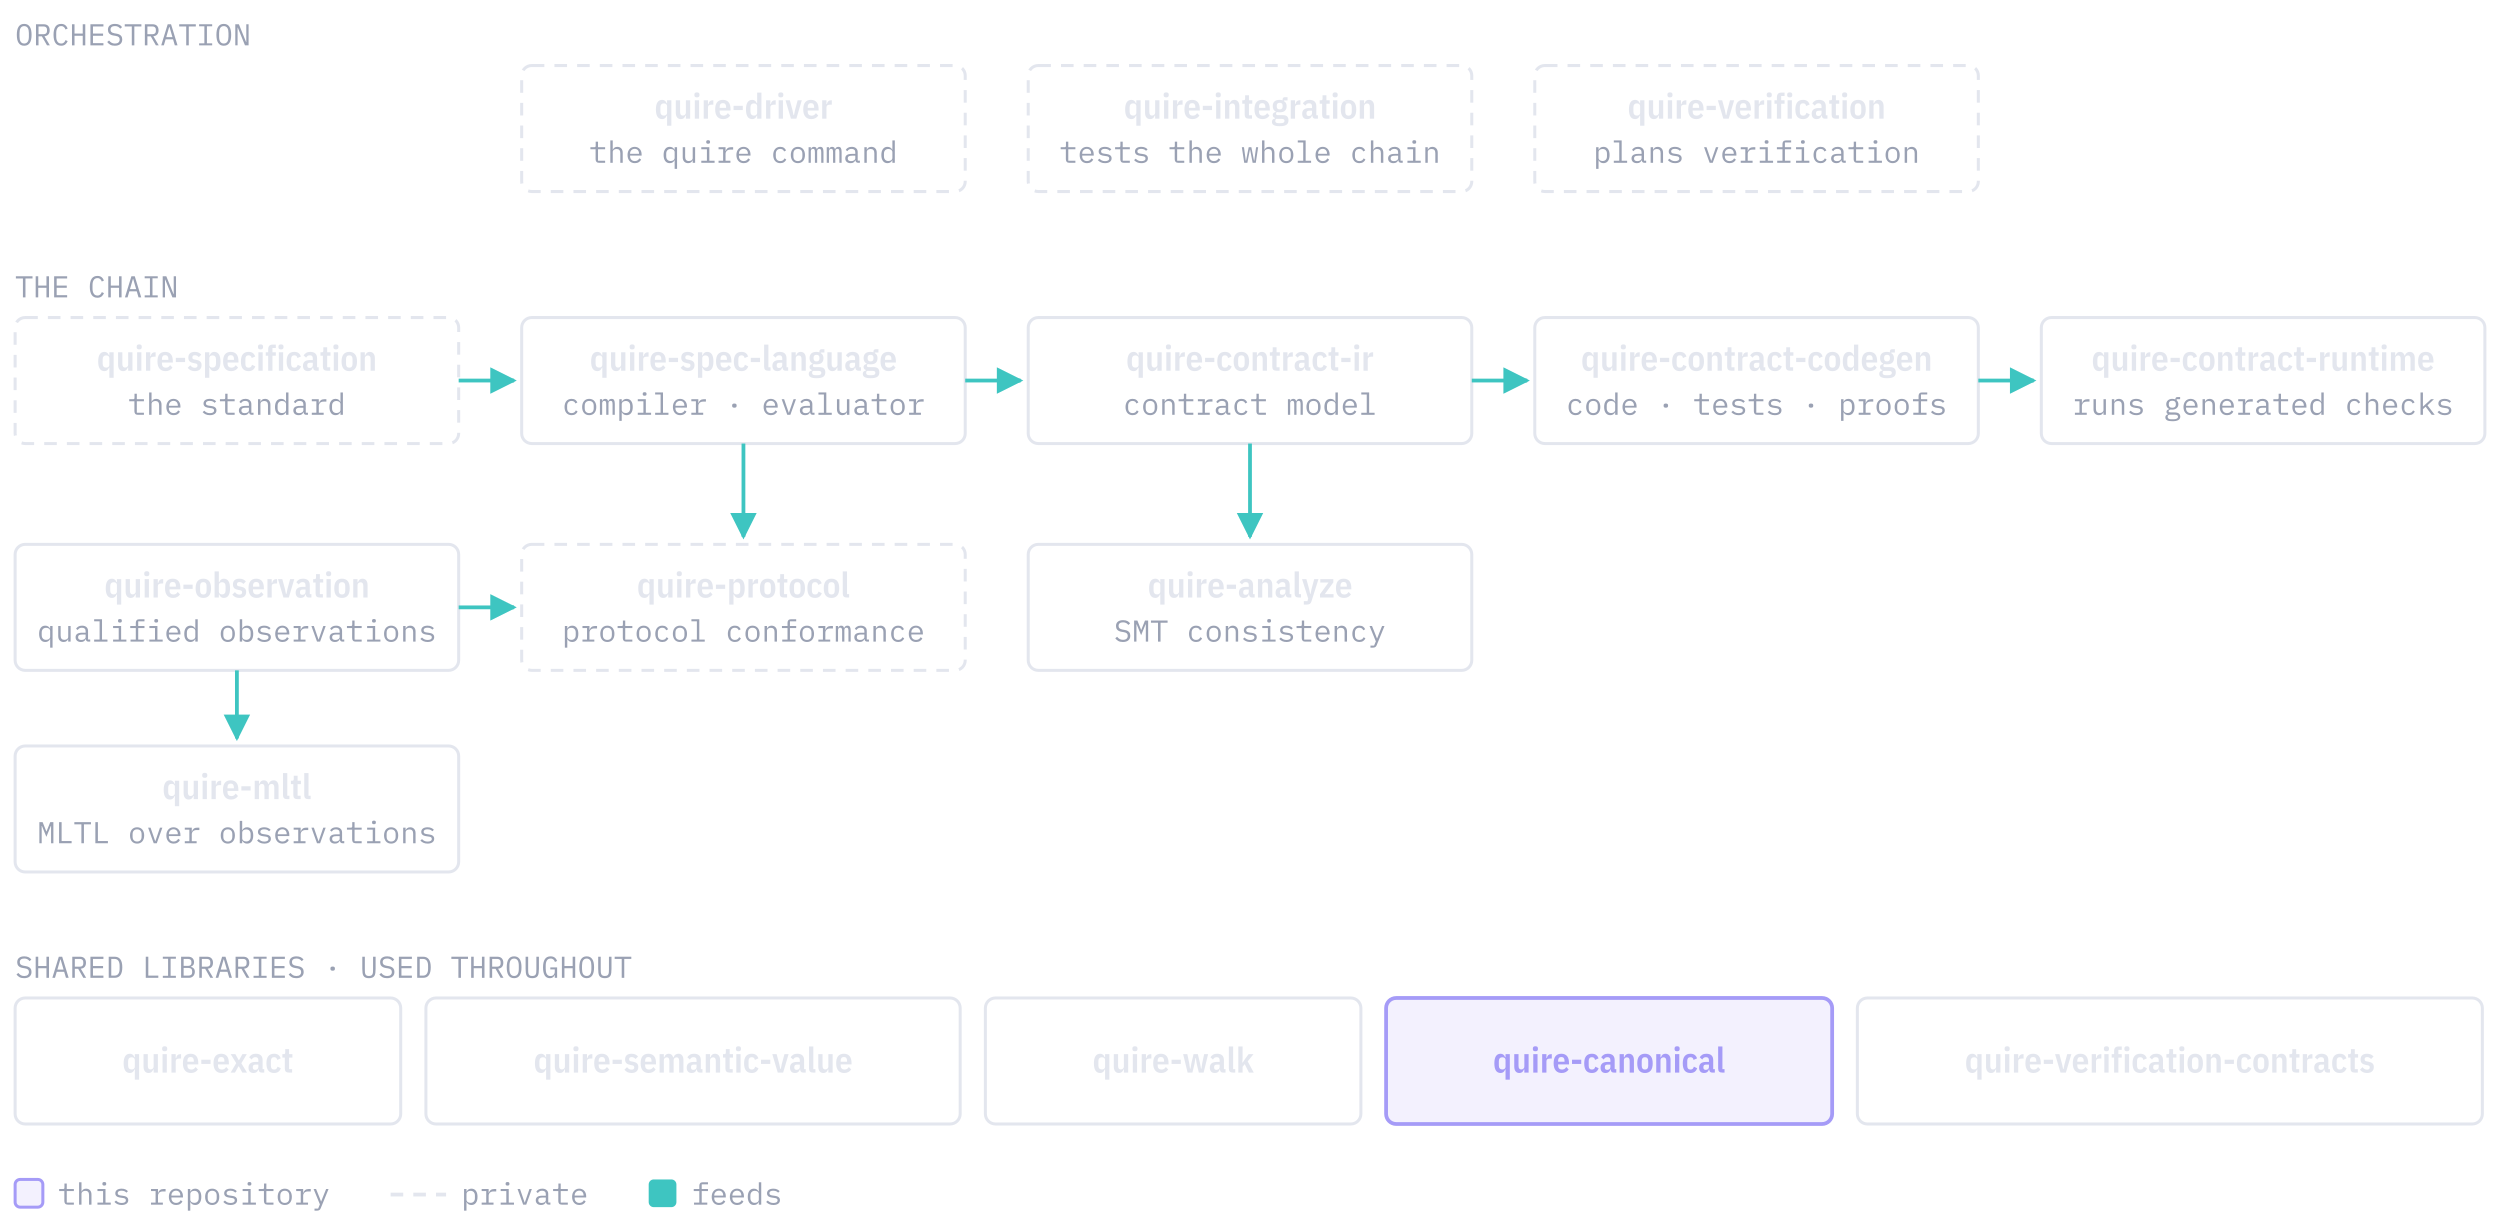
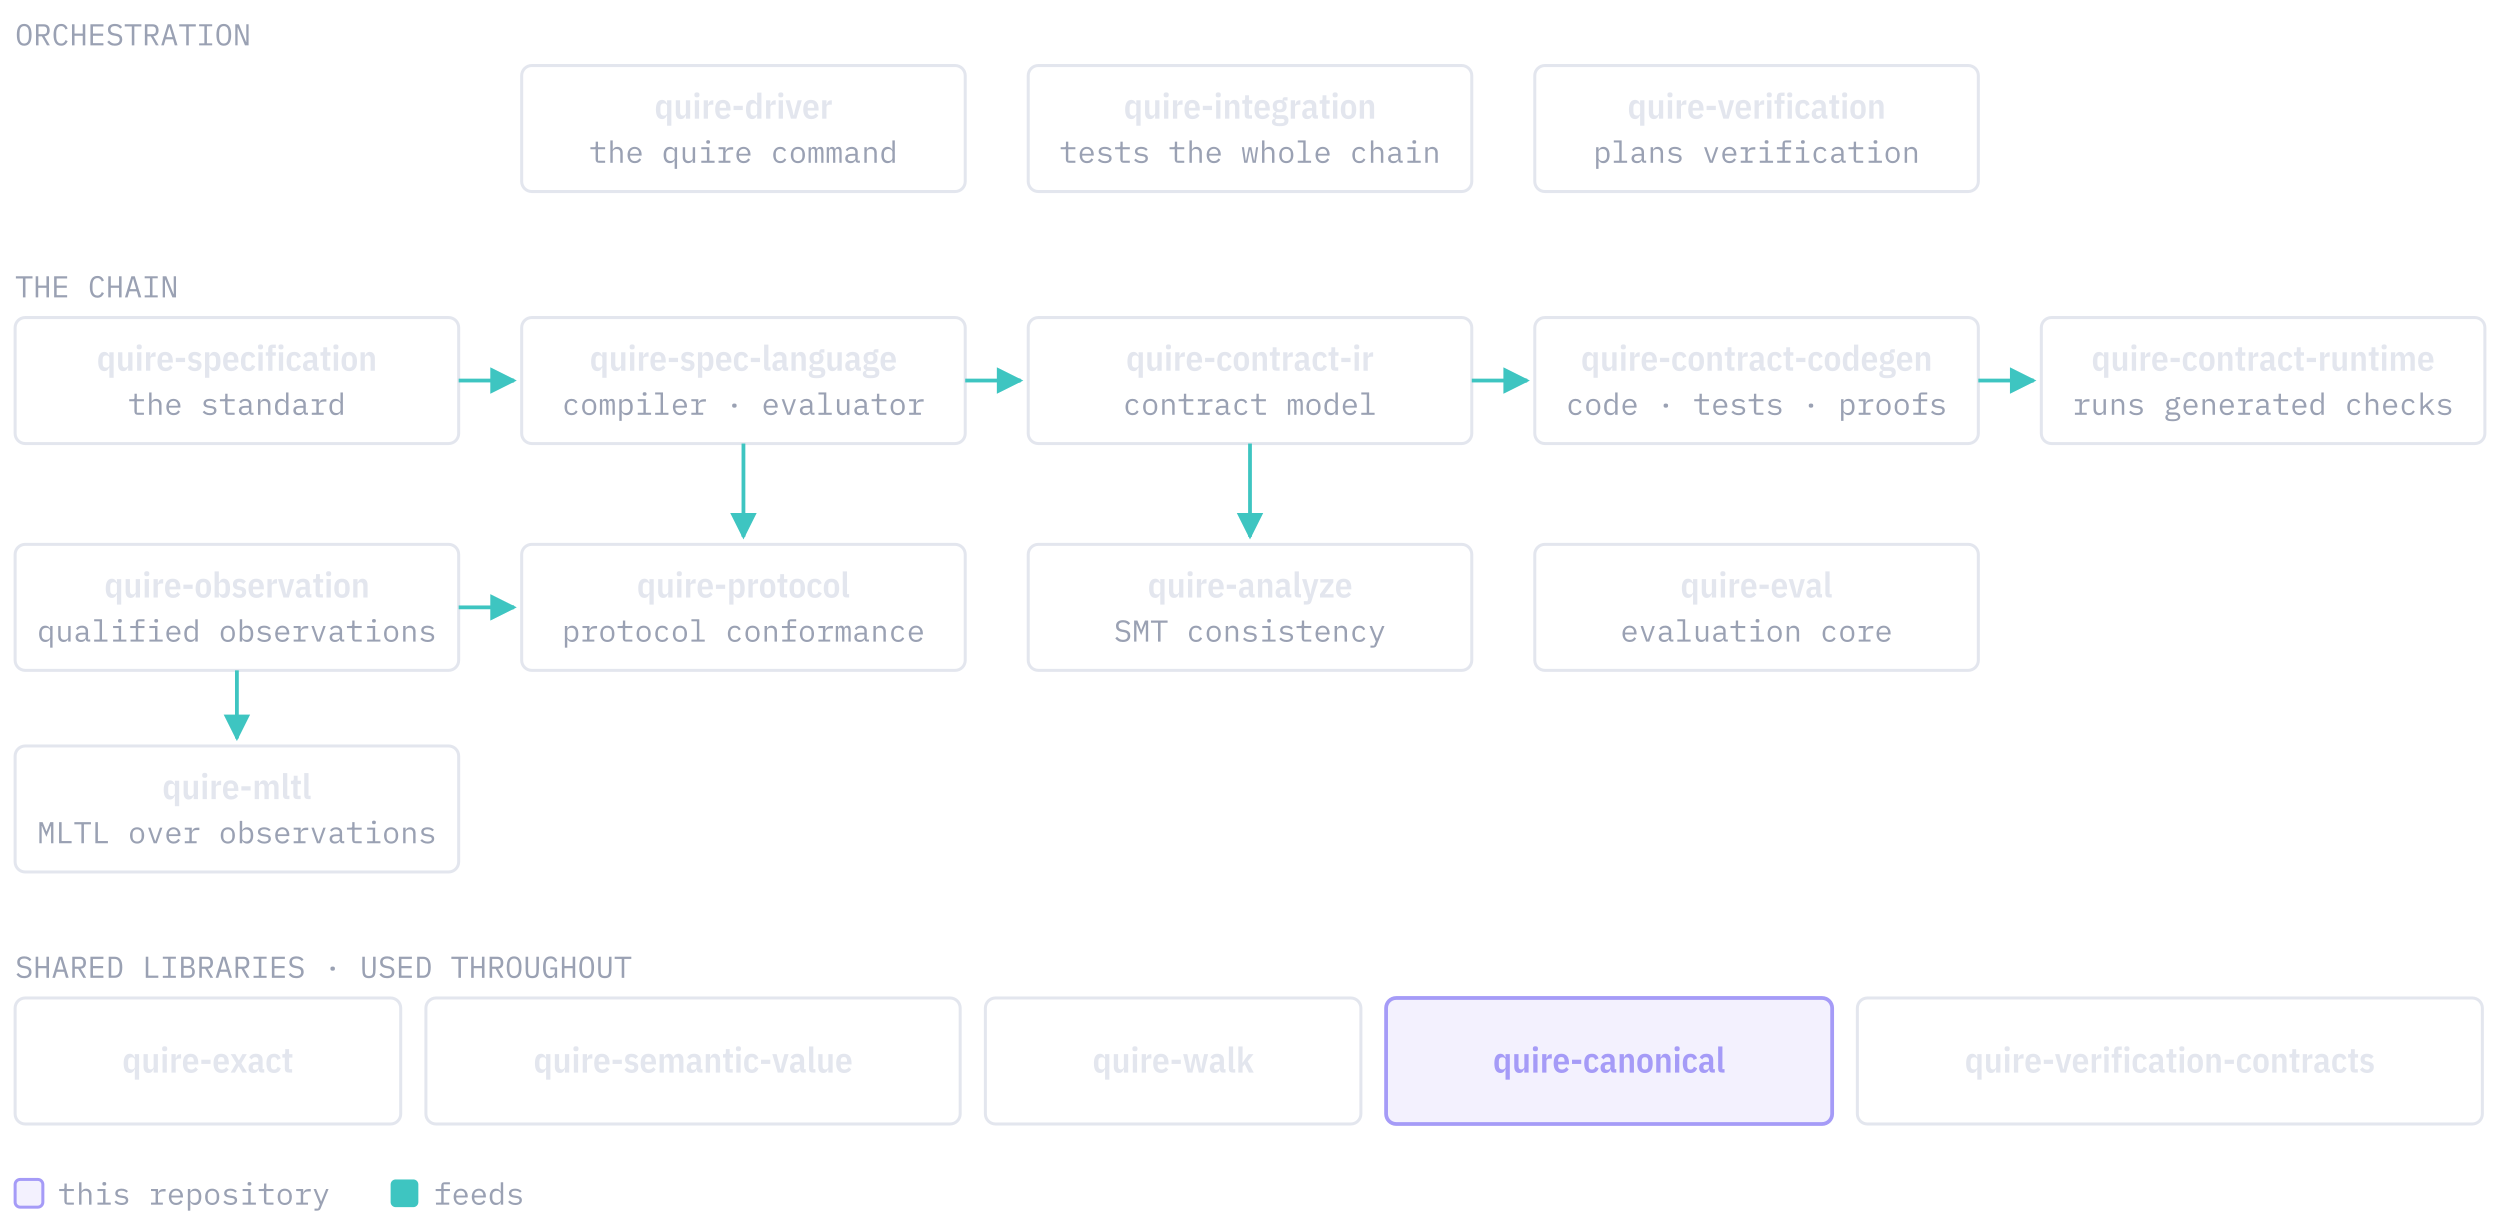
<svg xmlns="http://www.w3.org/2000/svg" width="992" height="488" viewBox="-6 -6 992 488" role="img" aria-label="The Quire repositories. The main chain runs from the standard, quire-specification, to the compiler, quire-spec-language, then quire-contract-ir, quire-contract-codegen and quire-contract-runtime. quire-spec-language also feeds quire-protocol, and quire-contract-ir feeds quire-analyze. quire-observation feeds quire-protocol and quire-mltl. Above the chain, quire-driver runs it, quire-integration tests it and quire-verification plans verification. Below it, shared libraries used throughout: quire-exact, quire-semantic-value, quire-walk, quire-canonical and quire-verification-contracts.">
  <defs>
    <path id="mono_A" d="M481 0 422 199H177L118 0H31L245 698H356L570 0ZM304 609H295L197 272H402Z" />
    <path id="mono_B" d="M88 698H325Q415 698 466 649Q517 600 517 518Q517 455 486 419Q456 383 408 368V365Q467 351 505 312Q543 274 543 201Q543 159 529 122Q515 85 490 58Q464 31 430 16Q395 0 355 0H88ZM330 73Q388 73 421 99Q454 125 454 179V220Q454 273 421 300Q388 326 330 326H172V73ZM316 395Q369 395 399 418Q429 442 429 490V529Q429 577 399 601Q369 625 316 625H172V395Z" />
    <path id="mono_C" d="M323 -12Q195 -12 132 81Q70 174 70 349Q70 524 132 617Q195 710 323 710Q371 710 406 697Q441 684 466 662Q491 640 508 612Q525 585 538 557L466 524Q457 547 445 568Q433 588 416 604Q400 619 378 628Q355 637 323 637Q240 637 200 574Q159 511 159 406V292Q159 187 200 124Q240 61 323 61Q355 61 378 70Q400 79 416 94Q433 110 445 130Q457 151 466 174L538 141Q525 112 508 85Q491 58 466 36Q441 14 406 1Q371 -12 323 -12Z" />
    <path id="mono_D" d="M95 698H290Q418 698 481 610Q544 522 544 349Q544 176 481 88Q418 0 290 0H95ZM286 73Q370 73 412 131Q455 189 455 295V403Q455 509 412 567Q370 625 286 625H179V73Z" />
    <path id="mono_E" d="M90 0V698H520V625H174V390H508V317H174V73H520V0Z" />
    <path id="mono_G" d="M444 93H439Q430 73 418 54Q406 35 388 20Q369 6 343 -3Q317 -12 281 -12Q167 -12 112 80Q56 172 56 344Q56 524 117 617Q178 710 305 710Q354 710 390 697Q426 684 452 662Q477 640 494 612Q511 585 522 557L450 524Q441 547 430 568Q418 588 402 604Q385 619 362 628Q339 637 308 637Q224 637 184 574Q145 511 145 406V298Q145 245 153 202Q161 158 180 126Q198 94 228 76Q257 59 300 59Q368 59 406 100Q444 141 444 206V278H297V345H522V0H444Z" />
    <path id="mono_H" d="M436 317H164V0H80V698H164V390H436V698H520V0H436Z" />
    <path id="mono_I" d="M84 0V67H258V631H84V698H516V631H342V67H516V0Z" />
    <path id="mono_L" d="M120 0V698H204V73H535V0Z" />
    <path id="mono_M" d="M455 350V571H447L300 212L153 571H145V350V0H68V698H176L299 390H305L428 698H532V0H455Z" />
    <path id="mono_N" d="M163 588H156V0H80V698H199L437 110H444V698H520V0H401Z" />
    <path id="mono_O" d="M300 -12Q236 -12 190 12Q144 37 114 83Q84 129 70 196Q56 263 56 349Q56 434 70 502Q84 569 114 615Q144 661 190 686Q236 710 300 710Q364 710 410 686Q456 661 486 615Q516 569 530 502Q544 434 544 349Q544 263 530 196Q516 129 486 83Q456 37 410 12Q364 -12 300 -12ZM300 61Q342 61 371 78Q400 94 419 124Q438 154 446 196Q455 239 455 292V406Q455 458 446 501Q438 544 419 574Q400 604 371 620Q342 637 300 637Q258 637 229 620Q200 604 181 574Q162 544 154 501Q145 458 145 406V292Q145 239 154 196Q162 154 181 124Q200 94 229 78Q258 61 300 61Z" />
    <path id="mono_R" d="M174 0H90V698H344Q441 698 492 645Q543 592 543 497Q543 412 499 361Q455 310 371 302L549 0H455L285 298H174ZM342 369Q395 369 424 396Q454 422 454 471V523Q454 572 424 598Q395 625 342 625H174V369Z" />
    <path id="mono_S" d="M298 -12Q204 -12 144 22Q84 57 45 111L106 161Q147 110 192 85Q238 60 301 60Q377 60 417 95Q457 130 457 193Q457 244 428 272Q399 301 327 313L249 326Q198 335 164 353Q129 371 108 396Q87 422 78 452Q69 483 69 516Q69 612 132 661Q195 710 302 710Q386 710 444 682Q501 654 536 603L477 552Q448 590 407 614Q366 638 301 638Q230 638 192 608Q154 578 154 518Q154 471 182 442Q211 412 285 399L360 386Q411 377 446 359Q481 341 502 316Q524 291 533 260Q542 229 542 195Q542 98 478 43Q415 -12 298 -12Z" />
    <path id="mono_T" d="M342 625V0H258V625H25V698H575V625Z" />
    <path id="mono_U" d="M164 698V279Q164 228 167 188Q170 148 183 120Q196 91 224 76Q251 61 300 61Q349 61 376 76Q404 91 417 120Q430 148 433 188Q436 228 436 279V698H520V299Q520 221 512 163Q505 105 482 66Q458 27 414 8Q371 -12 300 -12Q229 -12 186 8Q142 27 118 66Q95 105 88 163Q80 221 80 299V698Z" />
    <path id="mono_a" d="M495 0Q448 0 428 24Q408 48 403 84H398Q381 39 344 14Q306 -12 243 -12Q162 -12 114 30Q66 72 66 145Q66 217 118 256Q171 295 288 295H398V346Q398 403 366 432Q334 460 275 460Q223 460 190 440Q157 419 137 384L83 424Q93 444 110 463Q127 482 152 496Q177 511 209 520Q241 528 280 528Q371 528 424 482Q478 436 478 354V70H550V0ZM257 55Q288 55 314 62Q339 70 358 82Q377 95 388 112Q398 130 398 150V235H288Q216 235 183 215Q150 195 150 157V136Q150 96 178 76Q207 55 257 55Z" />
    <path id="mono_b" d="M95 740H175V432H179Q229 528 338 528Q433 528 486 457Q540 386 540 258Q540 130 486 59Q433 -12 338 -12Q229 -12 179 84H175V0H95ZM307 59Q377 59 416 102Q454 144 454 214V302Q454 372 416 414Q377 457 307 457Q280 457 256 450Q232 443 214 430Q196 416 186 396Q175 377 175 351V165Q175 139 186 120Q196 100 214 86Q232 73 256 66Q280 59 307 59Z" />
    <path id="mono_c" d="M318 -12Q262 -12 218 8Q175 27 145 62Q115 97 100 147Q84 197 84 258Q84 319 100 369Q116 419 146 454Q176 490 219 509Q262 528 317 528Q392 528 439 495Q486 462 508 409L444 375Q430 415 398 437Q365 459 317 459Q282 459 254 448Q227 436 208 415Q189 394 180 365Q170 336 170 302V214Q170 180 180 151Q189 122 208 101Q227 80 255 68Q283 57 319 57Q371 57 405 81Q439 105 459 147L516 108Q493 56 444 22Q396 -12 318 -12Z" />
    <path id="mono_d" d="M425 84H421Q371 -12 262 -12Q167 -12 114 59Q60 130 60 258Q60 386 114 457Q167 528 262 528Q371 528 421 432H425V740H505V0H425ZM293 59Q320 59 344 66Q368 73 386 86Q404 100 414 120Q425 139 425 165V351Q425 377 414 396Q404 416 386 430Q368 443 344 450Q320 457 293 457Q223 457 184 414Q146 372 146 302V214Q146 144 184 102Q223 59 293 59Z" />
    <path id="mono_e" d="M309 -12Q253 -12 208 7Q164 26 132 62Q101 97 84 146Q67 196 67 257Q67 319 84 369Q102 419 133 454Q164 490 208 509Q251 528 304 528Q356 528 398 509Q441 490 471 456Q501 423 517 377Q533 331 533 276V238H151V214Q151 180 162 151Q173 122 194 101Q214 80 244 68Q273 57 309 57Q361 57 399 81Q437 105 457 147L516 107Q493 55 440 22Q386 -12 309 -12ZM304 462Q271 462 243 450Q215 438 194 417Q174 396 162 368Q151 339 151 305V298H447V309Q447 343 436 371Q426 399 408 420Q389 440 362 451Q336 462 304 462Z" />
    <path id="mono_f" d="M83 68H257V448H73V516H257V622Q257 674 284 707Q312 740 371 740H544V672H337V516H544V448H337V68H521V0H83Z" />
    <path id="mono_g" d="M561 -59Q561 -137 496 -174Q431 -212 301 -212Q176 -212 122 -179Q67 -146 67 -84Q67 -42 89 -19Q111 4 151 15V27Q129 38 117 55Q105 72 105 98Q105 138 132 158Q158 178 198 188V192Q150 213 124 254Q97 295 97 350Q97 389 111 422Q125 455 152 478Q178 502 215 515Q252 528 297 528Q355 528 399 507V516Q399 546 413 566Q427 586 461 586H556V516H440V481Q468 457 483 424Q498 391 498 350Q498 311 484 278Q469 245 443 222Q417 198 380 185Q342 172 297 172Q284 172 272 173Q260 174 248 176Q236 174 223 170Q210 165 199 158Q188 150 181 140Q174 130 174 117Q174 94 197 86Q220 79 257 79H371Q471 79 516 42Q561 4 561 -59ZM486 -63Q486 -32 461 -14Q436 5 374 5H195Q143 -16 143 -65Q143 -99 170 -124Q197 -148 260 -148H338Q408 -148 447 -126Q486 -105 486 -63ZM297 234Q357 234 386 262Q414 290 414 336V365Q414 411 386 438Q357 466 297 466Q237 466 209 438Q181 411 181 365V336Q181 290 209 262Q237 234 297 234Z" />
    <path id="mono_h" d="M98 740H178V432H182Q190 451 202 468Q214 486 232 499Q249 512 273 520Q297 528 329 528Q410 528 459 476Q508 425 508 331V0H428V317Q428 388 397 422Q366 457 306 457Q282 457 259 451Q236 445 218 433Q200 421 189 402Q178 383 178 358V0H98Z" />
    <path id="mono_i" d="M332 630Q297 630 283 644Q269 659 269 681V697Q269 719 283 734Q297 748 332 748Q367 748 381 734Q395 719 395 697V681Q395 659 381 644Q367 630 332 630ZM106 68H292V448H106V516H372V68H546V0H106Z" />
    <path id="mono_k" d="M105 740H185V273H189L279 358L451 516H549L335 314L574 0H475L274 268L185 187V0H105Z" />
    <path id="mono_l" d="M80 68H260V672H80V740H340V68H520V0H80Z" />
    <path id="mono_m" d="M54 0V516H128V456H132Q144 486 166 507Q188 528 231 528Q276 528 298 506Q320 483 325 447H328Q342 482 368 505Q394 528 440 528Q503 528 524 484Q546 440 546 358V0H472V345Q472 411 458 436Q445 462 409 462Q377 462 357 442Q337 421 337 379V0H263V345Q263 411 250 436Q236 462 201 462Q169 462 148 442Q128 421 128 379V0Z" />
    <path id="mono_n" d="M98 0V516H178V432H182Q190 451 202 468Q214 486 232 499Q249 512 273 520Q297 528 329 528Q410 528 459 476Q508 425 508 331V0H428V317Q428 388 397 422Q366 457 306 457Q282 457 259 451Q236 445 218 433Q200 421 189 402Q178 383 178 358V0Z" />
    <path id="mono_o" d="M300 -12Q246 -12 202 7Q159 26 128 62Q98 97 82 146Q66 196 66 258Q66 319 82 369Q98 419 128 454Q159 490 202 509Q246 528 300 528Q354 528 398 509Q441 490 472 454Q502 419 518 369Q534 319 534 258Q534 196 518 146Q502 97 472 62Q441 26 398 7Q354 -12 300 -12ZM300 57Q367 57 408 97Q449 137 449 221V295Q449 379 408 419Q367 459 300 459Q233 459 192 419Q151 379 151 295V221Q151 137 192 97Q233 57 300 57Z" />
    <path id="mono_p" d="M95 516H175V432H179Q229 528 338 528Q433 528 486 457Q540 386 540 258Q540 130 486 59Q433 -12 338 -12Q229 -12 179 84H175V-200H95ZM307 59Q377 59 416 102Q454 144 454 214V302Q454 372 416 414Q377 457 307 457Q280 457 256 450Q232 443 214 430Q196 416 186 396Q175 377 175 351V165Q175 139 186 120Q196 100 214 86Q232 73 256 66Q280 59 307 59Z" />
    <path id="mono_periodcentered" d="M300 235Q259 235 242 252Q226 269 226 295V313Q226 339 242 356Q259 373 300 373Q341 373 358 356Q374 339 374 313V295Q374 269 358 252Q341 235 300 235Z" />
    <path id="mono_q" d="M425 84H421Q371 -12 262 -12Q167 -12 114 59Q60 130 60 258Q60 386 114 457Q167 528 262 528Q371 528 421 432H425V516H505V-200H425ZM293 59Q320 59 344 66Q368 73 386 86Q404 100 414 120Q425 139 425 165V351Q425 377 414 396Q404 416 386 430Q368 443 344 450Q320 457 293 457Q223 457 184 414Q146 372 146 302V214Q146 144 184 102Q223 59 293 59Z" />
    <path id="mono_r" d="M77 68H228V448H77V516H308V386H313Q329 447 374 482Q418 516 487 516H559V436H462Q393 436 350 396Q308 356 308 291V68H469V0H77Z" />
    <path id="mono_s" d="M306 -12Q225 -12 166 16Q108 43 67 89L121 136Q158 97 202 76Q246 55 308 55Q368 55 406 76Q445 98 445 144Q445 164 438 178Q430 191 417 199Q404 207 388 212Q372 216 354 219L273 231Q246 235 214 242Q183 249 157 264Q131 280 114 306Q96 332 96 374Q96 413 112 442Q127 470 155 490Q183 509 221 518Q259 528 304 528Q374 528 426 506Q477 484 514 445L462 396Q453 407 440 418Q426 430 406 440Q387 449 361 455Q335 461 301 461Q240 461 208 440Q175 419 175 379Q175 359 182 346Q190 332 203 324Q216 316 232 312Q249 307 266 304L347 292Q375 288 406 281Q437 274 463 258Q489 243 506 217Q524 191 524 149Q524 72 464 30Q405 -12 306 -12Z" />
    <path id="mono_t" d="M325 0Q266 0 238 33Q211 66 211 118V448H39V516H167Q193 516 204 526Q214 537 214 563V698H291V516H526V448H291V68H526V0Z" />
    <path id="mono_u" d="M422 84H418Q410 65 398 48Q386 30 368 17Q351 4 327 -4Q303 -12 271 -12Q190 -12 141 40Q92 91 92 185V516H172V199Q172 128 203 94Q234 59 294 59Q318 59 341 65Q364 71 382 83Q400 95 411 114Q422 132 422 158V516H502V0H422Z" />
    <path id="mono_v" d="M249 0 64 516H145L219 300L299 67H303L383 300L457 516H536L351 0Z" />
    <path id="mono_w" d="M30 516H101L160 70H169L257 516H345L433 70H442L501 516H570L491 0H387L305 432H297L213 0H109Z" />
    <path id="mono_y" d="M467 516H547L291 -113Q282 -135 271 -152Q260 -168 245 -178Q230 -189 209 -194Q188 -200 159 -200H83V-132H203L261 10L53 516H135L222 300L299 104H303L380 300Z" />
    <path id="title_a" d="M406 0Q325 0 321 89H309Q299 41 264 14Q229 -12 177 -12Q105 -12 69 28Q33 68 33 140Q33 222 84 262Q135 302 231 302H312V347Q312 393 292 415Q273 437 228 437Q191 437 166 420Q141 402 122 370L51 434Q80 479 124 506Q169 534 238 534Q433 534 433 350V97H479V0ZM223 77Q260 77 286 98Q312 120 312 158V227H239Q155 227 155 162V140Q155 107 173 92Q191 77 223 77Z" />
    <path id="title_b" d="M66 740H187V436H201Q212 480 246 507Q279 534 324 534Q416 534 460 464Q504 395 504 261Q504 127 460 58Q416 -12 324 -12Q279 -12 246 15Q212 42 201 86H187V0H66ZM278 88Q325 88 351 117Q377 146 377 199V323Q377 376 351 405Q325 434 278 434Q237 434 212 414Q187 393 187 356V166Q187 129 212 108Q237 88 278 88Z" />
    <path id="title_c" d="M251 -12Q145 -12 90 54Q34 120 34 261Q34 402 90 468Q145 534 251 534Q328 534 374 499Q419 464 439 403L340 359Q332 397 312 416Q291 436 251 436Q161 436 161 328V194Q161 86 251 86Q293 86 315 106Q337 126 348 168L442 123Q396 -12 251 -12Z" />
    <path id="title_d" d="M357 86H343Q332 42 298 15Q265 -12 220 -12Q128 -12 84 58Q40 127 40 261Q40 395 84 464Q128 534 220 534Q265 534 298 507Q332 480 343 436H357V740H478V0H357ZM266 88Q307 88 332 108Q357 129 357 166V356Q357 393 332 414Q307 434 266 434Q219 434 193 405Q167 376 167 323V199Q167 146 193 117Q219 88 266 88Z" />
    <path id="title_e" d="M263 -12Q212 -12 170 4Q127 21 97 54Q67 88 50 140Q34 191 34 261Q34 402 90 468Q147 534 252 534Q357 534 414 468Q470 402 470 261V232H161V198Q161 146 190 116Q219 86 270 86Q313 86 342 104Q372 123 393 158L459 89Q430 43 381 16Q332 -12 263 -12ZM252 441Q161 441 161 333V307H343V333Q343 441 252 441Z" />
    <path id="title_f" d="M91 425H22V522H91V603Q91 674 122 707Q154 740 220 740H308V643H212V522H308V425H212V0H91Z" />
    <path id="title_g" d="M493 -46Q493 -87 480 -118Q468 -149 439 -170Q410 -191 362 -202Q314 -212 244 -212Q182 -212 140 -204Q98 -195 72 -179Q46 -163 35 -140Q24 -117 24 -88Q24 -48 46 -25Q68 -2 109 4V23Q77 31 62 53Q46 75 46 107Q46 139 68 160Q90 182 132 190V203Q47 245 47 357Q47 442 95 488Q143 534 244 534Q289 534 326 520V539Q326 610 394 610H467V516H366V496Q403 478 422 442Q441 407 441 357Q441 272 394 226Q346 181 244 181Q203 181 168 189Q154 183 147 170Q140 157 140 141Q140 121 153 111Q166 101 196 101H329Q418 101 456 63Q493 25 493 -46ZM380 -60Q380 -33 362 -19Q344 -5 302 -5H141Q119 -24 119 -61Q119 -93 140 -110Q162 -127 216 -127H275Q332 -127 356 -110Q380 -94 380 -60ZM244 264Q327 264 327 346V369Q327 451 244 451Q161 451 161 369V346Q161 264 244 264Z" />
    <path id="title_hyphen" d="M50 245V365H312V245Z" />
    <path id="title_i" d="M126 604Q88 604 71 620Q54 637 54 665V685Q54 713 71 730Q88 746 126 746Q164 746 181 730Q198 713 198 685V665Q198 637 181 620Q164 604 126 604ZM66 522H187V0H66Z" />
    <path id="title_k" d="M66 740H187V395L179 287H193L254 383L358 522H495L332 317L504 0H368L248 239L187 163V0H66Z" />
    <path id="title_l" d="M184 0Q121 0 94 28Q66 56 66 116V740H187V97H247V0Z" />
    <path id="title_m" d="M66 0V522H187V435H201Q232 534 324 534Q422 534 451 431H463Q480 484 516 509Q551 534 602 534Q668 534 705 486Q742 439 742 351V0H621V330Q621 432 548 432Q513 432 488 410Q464 389 464 350V0H343V330Q343 384 325 408Q307 432 271 432Q236 432 212 410Q187 389 187 350V0Z" />
    <path id="title_n" d="M66 0V522H187V435H201Q232 534 326 534Q396 534 434 486Q472 439 472 351V0H351V330Q351 432 275 432Q238 432 212 410Q187 389 187 350V0Z" />
    <path id="title_o" d="M253 -12Q149 -12 92 54Q34 120 34 261Q34 402 92 468Q149 534 253 534Q357 534 414 468Q472 402 472 261Q472 120 414 54Q357 -12 253 -12ZM253 86Q345 86 345 194V328Q345 436 253 436Q161 436 161 328V194Q161 86 253 86Z" />
    <path id="title_p" d="M66 522H187V436H201Q212 480 246 507Q279 534 324 534Q416 534 460 464Q504 395 504 261Q504 127 460 58Q416 -12 324 -12Q279 -12 246 15Q212 42 201 86H187V-200H66ZM278 88Q325 88 351 117Q377 146 377 199V323Q377 376 351 405Q325 434 278 434Q237 434 212 414Q187 393 187 356V166Q187 129 212 108Q237 88 278 88Z" />
    <path id="title_q" d="M357 86H343Q332 42 298 15Q265 -12 220 -12Q128 -12 84 58Q40 127 40 261Q40 395 84 464Q128 534 220 534Q265 534 298 507Q332 480 343 436H357V522H478V-200H357ZM266 88Q307 88 332 108Q357 129 357 166V356Q357 393 332 414Q307 434 266 434Q219 434 193 405Q167 376 167 323V199Q167 146 193 117Q219 88 266 88Z" />
    <path id="title_r" d="M66 0V522H187V415H201Q210 467 238 494Q267 522 313 522H339V398H299Q242 398 214 380Q187 362 187 317V0Z" />
    <path id="title_s" d="M224 -12Q159 -12 110 12Q61 35 24 82L98 154Q123 119 154 101Q185 83 226 83Q302 83 302 147Q302 172 290 186Q277 201 247 206L198 215Q116 230 79 266Q42 302 42 371Q42 453 90 494Q138 534 226 534Q287 534 332 514Q376 494 409 455L338 384Q318 409 290 424Q261 439 226 439Q156 439 156 376Q156 350 170 336Q184 323 214 318L264 309Q346 294 382 258Q417 223 417 159Q417 78 367 33Q317 -12 224 -12Z" />
    <path id="title_t" d="M210 0Q147 0 119 28Q91 56 91 117V425H22V522H58Q84 522 94 534Q103 546 103 572V664H212V522H306V425H212V97H298V0Z" />
    <path id="title_u" d="M346 88H332Q302 -12 205 -12Q135 -12 98 36Q60 83 60 172V522H181V192Q181 89 257 89Q294 89 320 111Q346 133 346 172V522H467V0H346Z" />
    <path id="title_v" d="M162 0 8 522H130L205 244L234 103H248L277 244L352 522H469L315 0Z" />
    <path id="title_w" d="M16 522H135L186 278L211 110H223L253 278L311 522H433L492 278L522 110H534L559 278L612 522H724L597 0H461L400 254L377 409H364L340 254L279 0H143Z" />
    <path id="title_x" d="M15 0 173 267 17 522H149L242 354H255L348 522H472L318 264L478 0H345L249 176H236L138 0Z" />
    <path id="title_y" d="M353 522H474L275 -109Q258 -162 227 -181Q196 -200 140 -200H58V-103H161L182 -29L8 522H131L209 240L237 103H249L277 241Z" />
    <path id="title_z" d="M34 0V95L275 425H42V522H412V428L170 97H418V0Z" />
    <marker id="ah-model" viewBox="0 0 10 10" refX="9" refY="5" markerWidth="7" markerHeight="7" orient="auto-start-reverse">
      <path d="M0,0 L10,5 L0,10 z" fill="#3ec5c1" />
    </marker>
  </defs>
-   <rect x="201" y="20" width="176" height="50" rx="4" stroke="#e3e6ee" stroke-width="1.2" fill="none" stroke-dasharray="5 4" />
+   <rect x="201" y="20" width="176" height="50" rx="4" stroke="#e3e6ee" stroke-width="1.2" fill="none" />
  <g fill="#e3e6ee" transform="translate(253.7,41.1) scale(0.014,-0.014)">
    <use href="#title_q" x="0" />
    <use href="#title_u" x="544" />
    <use href="#title_i" x="1077" />
    <use href="#title_r" x="1329" />
    <use href="#title_e" x="1686" />
    <use href="#title_hyphen" x="2191" />
    <use href="#title_d" x="2553" />
    <use href="#title_r" x="3097" />
    <use href="#title_i" x="3454" />
    <use href="#title_v" x="3706" />
    <use href="#title_e" x="4182" />
    <use href="#title_r" x="4687" />
  </g>
  <g fill="#9aa1b3" transform="translate(227.8,58.6) scale(0.012,-0.012)">
    <use href="#mono_t" x="0" />
    <use href="#mono_h" x="600" />
    <use href="#mono_e" x="1200" />
    <use href="#mono_q" x="2400" />
    <use href="#mono_u" x="3000" />
    <use href="#mono_i" x="3600" />
    <use href="#mono_r" x="4200" />
    <use href="#mono_e" x="4800" />
    <use href="#mono_c" x="6000" />
    <use href="#mono_o" x="6600" />
    <use href="#mono_m" x="7200" />
    <use href="#mono_m" x="7800" />
    <use href="#mono_a" x="8400" />
    <use href="#mono_n" x="9000" />
    <use href="#mono_d" x="9600" />
  </g>
-   <rect x="402" y="20" width="176" height="50" rx="4" stroke="#e3e6ee" stroke-width="1.2" fill="none" stroke-dasharray="5 4" />
+   <rect x="402" y="20" width="176" height="50" rx="4" stroke="#e3e6ee" stroke-width="1.2" fill="none" />
  <g fill="#e3e6ee" transform="translate(439.9,41.1) scale(0.014,-0.014)">
    <use href="#title_q" x="0" />
    <use href="#title_u" x="544" />
    <use href="#title_i" x="1077" />
    <use href="#title_r" x="1329" />
    <use href="#title_e" x="1686" />
    <use href="#title_hyphen" x="2191" />
    <use href="#title_i" x="2553" />
    <use href="#title_n" x="2805" />
    <use href="#title_t" x="3337" />
    <use href="#title_e" x="3671" />
    <use href="#title_g" x="4176" />
    <use href="#title_r" x="4668" />
    <use href="#title_a" x="5025" />
    <use href="#title_t" x="5532" />
    <use href="#title_i" x="5866" />
    <use href="#title_o" x="6118" />
    <use href="#title_n" x="6624" />
  </g>
  <g fill="#9aa1b3" transform="translate(414.4,58.6) scale(0.012,-0.012)">
    <use href="#mono_t" x="0" />
    <use href="#mono_e" x="600" />
    <use href="#mono_s" x="1200" />
    <use href="#mono_t" x="1800" />
    <use href="#mono_s" x="2400" />
    <use href="#mono_t" x="3600" />
    <use href="#mono_h" x="4200" />
    <use href="#mono_e" x="4800" />
    <use href="#mono_w" x="6000" />
    <use href="#mono_h" x="6600" />
    <use href="#mono_o" x="7200" />
    <use href="#mono_l" x="7800" />
    <use href="#mono_e" x="8400" />
    <use href="#mono_c" x="9600" />
    <use href="#mono_h" x="10200" />
    <use href="#mono_a" x="10800" />
    <use href="#mono_i" x="11400" />
    <use href="#mono_n" x="12000" />
  </g>
-   <rect x="603" y="20" width="176" height="50" rx="4" stroke="#e3e6ee" stroke-width="1.2" fill="none" stroke-dasharray="5 4" />
+   <rect x="603" y="20" width="176" height="50" rx="4" stroke="#e3e6ee" stroke-width="1.2" fill="none" />
  <g fill="#e3e6ee" transform="translate(639.8,41.1) scale(0.014,-0.014)">
    <use href="#title_q" x="0" />
    <use href="#title_u" x="544" />
    <use href="#title_i" x="1077" />
    <use href="#title_r" x="1329" />
    <use href="#title_e" x="1686" />
    <use href="#title_hyphen" x="2191" />
    <use href="#title_v" x="2553" />
    <use href="#title_e" x="3029" />
    <use href="#title_r" x="3534" />
    <use href="#title_i" x="3891" />
    <use href="#title_f" x="4143" />
    <use href="#title_i" x="4471" />
    <use href="#title_c" x="4723" />
    <use href="#title_a" x="5187" />
    <use href="#title_t" x="5694" />
    <use href="#title_i" x="6028" />
    <use href="#title_o" x="6280" />
    <use href="#title_n" x="6786" />
  </g>
  <g fill="#9aa1b3" transform="translate(626.2,58.6) scale(0.012,-0.012)">
    <use href="#mono_p" x="0" />
    <use href="#mono_l" x="600" />
    <use href="#mono_a" x="1200" />
    <use href="#mono_n" x="1800" />
    <use href="#mono_s" x="2400" />
    <use href="#mono_v" x="3600" />
    <use href="#mono_e" x="4200" />
    <use href="#mono_r" x="4800" />
    <use href="#mono_i" x="5400" />
    <use href="#mono_f" x="6000" />
    <use href="#mono_i" x="6600" />
    <use href="#mono_c" x="7200" />
    <use href="#mono_a" x="7800" />
    <use href="#mono_t" x="8400" />
    <use href="#mono_i" x="9000" />
    <use href="#mono_o" x="9600" />
    <use href="#mono_n" x="10200" />
  </g>
-   <rect x="0" y="120" width="176" height="50" rx="4" stroke="#e3e6ee" stroke-width="1.2" fill="none" stroke-dasharray="5 4" />
+   <rect x="0" y="120" width="176" height="50" rx="4" stroke="#e3e6ee" stroke-width="1.2" fill="none" />
  <g fill="#e3e6ee" transform="translate(32.4,141.1) scale(0.014,-0.014)">
    <use href="#title_q" x="0" />
    <use href="#title_u" x="544" />
    <use href="#title_i" x="1077" />
    <use href="#title_r" x="1329" />
    <use href="#title_e" x="1686" />
    <use href="#title_hyphen" x="2191" />
    <use href="#title_s" x="2553" />
    <use href="#title_p" x="3002" />
    <use href="#title_e" x="3546" />
    <use href="#title_c" x="4051" />
    <use href="#title_i" x="4515" />
    <use href="#title_f" x="4767" />
    <use href="#title_i" x="5095" />
    <use href="#title_c" x="5347" />
    <use href="#title_a" x="5811" />
    <use href="#title_t" x="6318" />
    <use href="#title_i" x="6652" />
    <use href="#title_o" x="6904" />
    <use href="#title_n" x="7410" />
  </g>
  <g fill="#9aa1b3" transform="translate(44.8,158.6) scale(0.012,-0.012)">
    <use href="#mono_t" x="0" />
    <use href="#mono_h" x="600" />
    <use href="#mono_e" x="1200" />
    <use href="#mono_s" x="2400" />
    <use href="#mono_t" x="3000" />
    <use href="#mono_a" x="3600" />
    <use href="#mono_n" x="4200" />
    <use href="#mono_d" x="4800" />
    <use href="#mono_a" x="5400" />
    <use href="#mono_r" x="6000" />
    <use href="#mono_d" x="6600" />
  </g>
  <rect x="201" y="120" width="176" height="50" rx="4" stroke="#e3e6ee" stroke-width="1.2" fill="none" />
  <g fill="#e3e6ee" transform="translate(228,141.1) scale(0.014,-0.014)">
    <use href="#title_q" x="0" />
    <use href="#title_u" x="544" />
    <use href="#title_i" x="1077" />
    <use href="#title_r" x="1329" />
    <use href="#title_e" x="1686" />
    <use href="#title_hyphen" x="2191" />
    <use href="#title_s" x="2553" />
    <use href="#title_p" x="3002" />
    <use href="#title_e" x="3546" />
    <use href="#title_c" x="4051" />
    <use href="#title_hyphen" x="4515" />
    <use href="#title_l" x="4877" />
    <use href="#title_a" x="5145" />
    <use href="#title_n" x="5652" />
    <use href="#title_g" x="6184" />
    <use href="#title_u" x="6676" />
    <use href="#title_a" x="7209" />
    <use href="#title_g" x="7716" />
    <use href="#title_e" x="8208" />
  </g>
  <g fill="#9aa1b3" transform="translate(217,158.6) scale(0.012,-0.012)">
    <use href="#mono_c" x="0" />
    <use href="#mono_o" x="600" />
    <use href="#mono_m" x="1200" />
    <use href="#mono_p" x="1800" />
    <use href="#mono_i" x="2400" />
    <use href="#mono_l" x="3000" />
    <use href="#mono_e" x="3600" />
    <use href="#mono_r" x="4200" />
    <use href="#mono_periodcentered" x="5400" />
    <use href="#mono_e" x="6600" />
    <use href="#mono_v" x="7200" />
    <use href="#mono_a" x="7800" />
    <use href="#mono_l" x="8400" />
    <use href="#mono_u" x="9000" />
    <use href="#mono_a" x="9600" />
    <use href="#mono_t" x="10200" />
    <use href="#mono_o" x="10800" />
    <use href="#mono_r" x="11400" />
  </g>
  <rect x="402" y="120" width="176" height="50" rx="4" stroke="#e3e6ee" stroke-width="1.2" fill="none" />
  <g fill="#e3e6ee" transform="translate(440.8,141.1) scale(0.014,-0.014)">
    <use href="#title_q" x="0" />
    <use href="#title_u" x="544" />
    <use href="#title_i" x="1077" />
    <use href="#title_r" x="1329" />
    <use href="#title_e" x="1686" />
    <use href="#title_hyphen" x="2191" />
    <use href="#title_c" x="2553" />
    <use href="#title_o" x="3017" />
    <use href="#title_n" x="3523" />
    <use href="#title_t" x="4055" />
    <use href="#title_r" x="4389" />
    <use href="#title_a" x="4746" />
    <use href="#title_c" x="5253" />
    <use href="#title_t" x="5717" />
    <use href="#title_hyphen" x="6051" />
    <use href="#title_i" x="6413" />
    <use href="#title_r" x="6665" />
  </g>
  <g fill="#9aa1b3" transform="translate(439.6,158.6) scale(0.012,-0.012)">
    <use href="#mono_c" x="0" />
    <use href="#mono_o" x="600" />
    <use href="#mono_n" x="1200" />
    <use href="#mono_t" x="1800" />
    <use href="#mono_r" x="2400" />
    <use href="#mono_a" x="3000" />
    <use href="#mono_c" x="3600" />
    <use href="#mono_t" x="4200" />
    <use href="#mono_m" x="5400" />
    <use href="#mono_o" x="6000" />
    <use href="#mono_d" x="6600" />
    <use href="#mono_e" x="7200" />
    <use href="#mono_l" x="7800" />
  </g>
  <rect x="603" y="120" width="176" height="50" rx="4" stroke="#e3e6ee" stroke-width="1.2" fill="none" />
  <g fill="#e3e6ee" transform="translate(621.3,141.1) scale(0.014,-0.014)">
    <use href="#title_q" x="0" />
    <use href="#title_u" x="544" />
    <use href="#title_i" x="1077" />
    <use href="#title_r" x="1329" />
    <use href="#title_e" x="1686" />
    <use href="#title_hyphen" x="2191" />
    <use href="#title_c" x="2553" />
    <use href="#title_o" x="3017" />
    <use href="#title_n" x="3523" />
    <use href="#title_t" x="4055" />
    <use href="#title_r" x="4389" />
    <use href="#title_a" x="4746" />
    <use href="#title_c" x="5253" />
    <use href="#title_t" x="5717" />
    <use href="#title_hyphen" x="6051" />
    <use href="#title_c" x="6413" />
    <use href="#title_o" x="6877" />
    <use href="#title_d" x="7383" />
    <use href="#title_e" x="7927" />
    <use href="#title_g" x="8432" />
    <use href="#title_e" x="8924" />
    <use href="#title_n" x="9429" />
  </g>
  <g fill="#9aa1b3" transform="translate(615.4,158.6) scale(0.012,-0.012)">
    <use href="#mono_c" x="0" />
    <use href="#mono_o" x="600" />
    <use href="#mono_d" x="1200" />
    <use href="#mono_e" x="1800" />
    <use href="#mono_periodcentered" x="3000" />
    <use href="#mono_t" x="4200" />
    <use href="#mono_e" x="4800" />
    <use href="#mono_s" x="5400" />
    <use href="#mono_t" x="6000" />
    <use href="#mono_s" x="6600" />
    <use href="#mono_periodcentered" x="7800" />
    <use href="#mono_p" x="9000" />
    <use href="#mono_r" x="9600" />
    <use href="#mono_o" x="10200" />
    <use href="#mono_o" x="10800" />
    <use href="#mono_f" x="11400" />
    <use href="#mono_s" x="12000" />
  </g>
  <rect x="804" y="120" width="176" height="50" rx="4" stroke="#e3e6ee" stroke-width="1.2" fill="none" />
  <g fill="#e3e6ee" transform="translate(823.9,141.1) scale(0.014,-0.014)">
    <use href="#title_q" x="0" />
    <use href="#title_u" x="544" />
    <use href="#title_i" x="1077" />
    <use href="#title_r" x="1329" />
    <use href="#title_e" x="1686" />
    <use href="#title_hyphen" x="2191" />
    <use href="#title_c" x="2553" />
    <use href="#title_o" x="3017" />
    <use href="#title_n" x="3523" />
    <use href="#title_t" x="4055" />
    <use href="#title_r" x="4389" />
    <use href="#title_a" x="4746" />
    <use href="#title_c" x="5253" />
    <use href="#title_t" x="5717" />
    <use href="#title_hyphen" x="6051" />
    <use href="#title_r" x="6413" />
    <use href="#title_u" x="6770" />
    <use href="#title_n" x="7303" />
    <use href="#title_t" x="7835" />
    <use href="#title_i" x="8169" />
    <use href="#title_m" x="8421" />
    <use href="#title_e" x="9223" />
  </g>
  <g fill="#9aa1b3" transform="translate(816.4,158.6) scale(0.012,-0.012)">
    <use href="#mono_r" x="0" />
    <use href="#mono_u" x="600" />
    <use href="#mono_n" x="1200" />
    <use href="#mono_s" x="1800" />
    <use href="#mono_g" x="3000" />
    <use href="#mono_e" x="3600" />
    <use href="#mono_n" x="4200" />
    <use href="#mono_e" x="4800" />
    <use href="#mono_r" x="5400" />
    <use href="#mono_a" x="6000" />
    <use href="#mono_t" x="6600" />
    <use href="#mono_e" x="7200" />
    <use href="#mono_d" x="7800" />
    <use href="#mono_c" x="9000" />
    <use href="#mono_h" x="9600" />
    <use href="#mono_e" x="10200" />
    <use href="#mono_c" x="10800" />
    <use href="#mono_k" x="11400" />
    <use href="#mono_s" x="12000" />
  </g>
  <rect x="0" y="210" width="176" height="50" rx="4" stroke="#e3e6ee" stroke-width="1.2" fill="none" />
  <g fill="#e3e6ee" transform="translate(35.4,231.1) scale(0.014,-0.014)">
    <use href="#title_q" x="0" />
    <use href="#title_u" x="544" />
    <use href="#title_i" x="1077" />
    <use href="#title_r" x="1329" />
    <use href="#title_e" x="1686" />
    <use href="#title_hyphen" x="2191" />
    <use href="#title_o" x="2553" />
    <use href="#title_b" x="3059" />
    <use href="#title_s" x="3603" />
    <use href="#title_e" x="4052" />
    <use href="#title_r" x="4557" />
    <use href="#title_v" x="4914" />
    <use href="#title_a" x="5390" />
    <use href="#title_t" x="5897" />
    <use href="#title_i" x="6231" />
    <use href="#title_o" x="6483" />
    <use href="#title_n" x="6989" />
  </g>
  <g fill="#9aa1b3" transform="translate(8.8,248.6) scale(0.012,-0.012)">
    <use href="#mono_q" x="0" />
    <use href="#mono_u" x="600" />
    <use href="#mono_a" x="1200" />
    <use href="#mono_l" x="1800" />
    <use href="#mono_i" x="2400" />
    <use href="#mono_f" x="3000" />
    <use href="#mono_i" x="3600" />
    <use href="#mono_e" x="4200" />
    <use href="#mono_d" x="4800" />
    <use href="#mono_o" x="6000" />
    <use href="#mono_b" x="6600" />
    <use href="#mono_s" x="7200" />
    <use href="#mono_e" x="7800" />
    <use href="#mono_r" x="8400" />
    <use href="#mono_v" x="9000" />
    <use href="#mono_a" x="9600" />
    <use href="#mono_t" x="10200" />
    <use href="#mono_i" x="10800" />
    <use href="#mono_o" x="11400" />
    <use href="#mono_n" x="12000" />
    <use href="#mono_s" x="12600" />
  </g>
-   <rect x="201" y="210" width="176" height="50" rx="4" stroke="#e3e6ee" stroke-width="1.2" fill="none" stroke-dasharray="5 4" />
+   <rect x="201" y="210" width="176" height="50" rx="4" stroke="#e3e6ee" stroke-width="1.2" fill="none" />
  <g fill="#e3e6ee" transform="translate(246.7,231.1) scale(0.014,-0.014)">
    <use href="#title_q" x="0" />
    <use href="#title_u" x="544" />
    <use href="#title_i" x="1077" />
    <use href="#title_r" x="1329" />
    <use href="#title_e" x="1686" />
    <use href="#title_hyphen" x="2191" />
    <use href="#title_p" x="2553" />
    <use href="#title_r" x="3097" />
    <use href="#title_o" x="3454" />
    <use href="#title_t" x="3960" />
    <use href="#title_o" x="4294" />
    <use href="#title_c" x="4800" />
    <use href="#title_o" x="5264" />
    <use href="#title_l" x="5770" />
  </g>
  <g fill="#9aa1b3" transform="translate(217,248.6) scale(0.012,-0.012)">
    <use href="#mono_p" x="0" />
    <use href="#mono_r" x="600" />
    <use href="#mono_o" x="1200" />
    <use href="#mono_t" x="1800" />
    <use href="#mono_o" x="2400" />
    <use href="#mono_c" x="3000" />
    <use href="#mono_o" x="3600" />
    <use href="#mono_l" x="4200" />
    <use href="#mono_c" x="5400" />
    <use href="#mono_o" x="6000" />
    <use href="#mono_n" x="6600" />
    <use href="#mono_f" x="7200" />
    <use href="#mono_o" x="7800" />
    <use href="#mono_r" x="8400" />
    <use href="#mono_m" x="9000" />
    <use href="#mono_a" x="9600" />
    <use href="#mono_n" x="10200" />
    <use href="#mono_c" x="10800" />
    <use href="#mono_e" x="11400" />
+   </g>
+   <rect x="603" y="210" width="176" height="50" rx="4" stroke="#e3e6ee" stroke-width="1.2" fill="none" />
+   <g fill="#e3e6ee" transform="translate(660.8,231.1) scale(0.014,-0.014)">
+     <use href="#title_q" x="0" />
+     <use href="#title_u" x="544" />
+     <use href="#title_i" x="1077" />
+     <use href="#title_r" x="1329" />
+     <use href="#title_e" x="1686" />
+     <use href="#title_hyphen" x="2191" />
+     <use href="#title_e" x="2553" />
+     <use href="#title_v" x="3058" />
+     <use href="#title_a" x="3534" />
+     <use href="#title_l" x="4041" />
+   </g>
+   <g fill="#9aa1b3" transform="translate(637,248.6) scale(0.012,-0.012)">
+     <use href="#mono_e" x="0" />
+     <use href="#mono_v" x="600" />
+     <use href="#mono_a" x="1200" />
+     <use href="#mono_l" x="1800" />
+     <use href="#mono_u" x="2400" />
+     <use href="#mono_a" x="3000" />
+     <use href="#mono_t" x="3600" />
+     <use href="#mono_i" x="4200" />
+     <use href="#mono_o" x="4800" />
+     <use href="#mono_n" x="5400" />
+     <use href="#mono_c" x="6600" />
+     <use href="#mono_o" x="7200" />
+     <use href="#mono_r" x="7800" />
+     <use href="#mono_e" x="8400" />
  </g>
  <rect x="402" y="210" width="176" height="50" rx="4" stroke="#e3e6ee" stroke-width="1.2" fill="none" />
  <g fill="#e3e6ee" transform="translate(449.4,231.1) scale(0.014,-0.014)">
    <use href="#title_q" x="0" />
    <use href="#title_u" x="544" />
    <use href="#title_i" x="1077" />
    <use href="#title_r" x="1329" />
    <use href="#title_e" x="1686" />
    <use href="#title_hyphen" x="2191" />
    <use href="#title_a" x="2553" />
    <use href="#title_n" x="3060" />
    <use href="#title_a" x="3592" />
    <use href="#title_l" x="4099" />
    <use href="#title_y" x="4367" />
    <use href="#title_z" x="4850" />
    <use href="#title_e" x="5302" />
  </g>
  <g fill="#9aa1b3" transform="translate(436,248.6) scale(0.012,-0.012)">
    <use href="#mono_S" x="0" />
    <use href="#mono_M" x="600" />
    <use href="#mono_T" x="1200" />
    <use href="#mono_c" x="2400" />
    <use href="#mono_o" x="3000" />
    <use href="#mono_n" x="3600" />
    <use href="#mono_s" x="4200" />
    <use href="#mono_i" x="4800" />
    <use href="#mono_s" x="5400" />
    <use href="#mono_t" x="6000" />
    <use href="#mono_e" x="6600" />
    <use href="#mono_n" x="7200" />
    <use href="#mono_c" x="7800" />
    <use href="#mono_y" x="8400" />
  </g>
  <rect x="0" y="290" width="176" height="50" rx="4" stroke="#e3e6ee" stroke-width="1.2" fill="none" />
  <g fill="#e3e6ee" transform="translate(58.4,311.1) scale(0.014,-0.014)">
    <use href="#title_q" x="0" />
    <use href="#title_u" x="544" />
    <use href="#title_i" x="1077" />
    <use href="#title_r" x="1329" />
    <use href="#title_e" x="1686" />
    <use href="#title_hyphen" x="2191" />
    <use href="#title_m" x="2553" />
    <use href="#title_l" x="3355" />
    <use href="#title_t" x="3623" />
    <use href="#title_l" x="3957" />
  </g>
  <g fill="#9aa1b3" transform="translate(8.8,328.6) scale(0.012,-0.012)">
    <use href="#mono_M" x="0" />
    <use href="#mono_L" x="600" />
    <use href="#mono_T" x="1200" />
    <use href="#mono_L" x="1800" />
    <use href="#mono_o" x="3000" />
    <use href="#mono_v" x="3600" />
    <use href="#mono_e" x="4200" />
    <use href="#mono_r" x="4800" />
    <use href="#mono_o" x="6000" />
    <use href="#mono_b" x="6600" />
    <use href="#mono_s" x="7200" />
    <use href="#mono_e" x="7800" />
    <use href="#mono_r" x="8400" />
    <use href="#mono_v" x="9000" />
    <use href="#mono_a" x="9600" />
    <use href="#mono_t" x="10200" />
    <use href="#mono_i" x="10800" />
    <use href="#mono_o" x="11400" />
    <use href="#mono_n" x="12000" />
    <use href="#mono_s" x="12600" />
  </g>
  <path d="M176,145 L198,145" fill="none" stroke="#3ec5c1" stroke-width="1.5" marker-end="url(#ah-model)" />
  <path d="M377,145 L399,145" fill="none" stroke="#3ec5c1" stroke-width="1.5" marker-end="url(#ah-model)" />
  <path d="M578,145 L600,145" fill="none" stroke="#3ec5c1" stroke-width="1.5" marker-end="url(#ah-model)" />
  <path d="M779,145 L801,145" fill="none" stroke="#3ec5c1" stroke-width="1.5" marker-end="url(#ah-model)" />
  <path d="M289,170 L289,207" fill="none" stroke="#3ec5c1" stroke-width="1.5" marker-end="url(#ah-model)" />
  <path d="M490,170 L490,207" fill="none" stroke="#3ec5c1" stroke-width="1.5" marker-end="url(#ah-model)" />
  <path d="M176,235 L198,235" fill="none" stroke="#3ec5c1" stroke-width="1.5" marker-end="url(#ah-model)" />
  <path d="M88,260 L88,287" fill="none" stroke="#3ec5c1" stroke-width="1.5" marker-end="url(#ah-model)" />
  <g fill="#9aa1b3" transform="translate(0,12) scale(0.012,-0.012)">
    <use href="#mono_O" x="0" />
    <use href="#mono_R" x="600" />
    <use href="#mono_C" x="1200" />
    <use href="#mono_H" x="1800" />
    <use href="#mono_E" x="2400" />
    <use href="#mono_S" x="3000" />
    <use href="#mono_T" x="3600" />
    <use href="#mono_R" x="4200" />
    <use href="#mono_A" x="4800" />
    <use href="#mono_T" x="5400" />
    <use href="#mono_I" x="6000" />
    <use href="#mono_O" x="6600" />
    <use href="#mono_N" x="7200" />
  </g>
  <g fill="#9aa1b3" transform="translate(0,112) scale(0.012,-0.012)">
    <use href="#mono_T" x="0" />
    <use href="#mono_H" x="600" />
    <use href="#mono_E" x="1200" />
    <use href="#mono_C" x="2400" />
    <use href="#mono_H" x="3000" />
    <use href="#mono_A" x="3600" />
    <use href="#mono_I" x="4200" />
    <use href="#mono_N" x="4800" />
  </g>
  <g fill="#9aa1b3" transform="translate(0,382) scale(0.012,-0.012)">
    <use href="#mono_S" x="0" />
    <use href="#mono_H" x="600" />
    <use href="#mono_A" x="1200" />
    <use href="#mono_R" x="1800" />
    <use href="#mono_E" x="2400" />
    <use href="#mono_D" x="3000" />
    <use href="#mono_L" x="4200" />
    <use href="#mono_I" x="4800" />
    <use href="#mono_B" x="5400" />
    <use href="#mono_R" x="6000" />
    <use href="#mono_A" x="6600" />
    <use href="#mono_R" x="7200" />
    <use href="#mono_I" x="7800" />
    <use href="#mono_E" x="8400" />
    <use href="#mono_S" x="9000" />
    <use href="#mono_periodcentered" x="10200" />
    <use href="#mono_U" x="11400" />
    <use href="#mono_S" x="12000" />
    <use href="#mono_E" x="12600" />
    <use href="#mono_D" x="13200" />
    <use href="#mono_T" x="14400" />
    <use href="#mono_H" x="15000" />
    <use href="#mono_R" x="15600" />
    <use href="#mono_O" x="16200" />
    <use href="#mono_U" x="16800" />
    <use href="#mono_G" x="17400" />
    <use href="#mono_H" x="18000" />
    <use href="#mono_O" x="18600" />
    <use href="#mono_U" x="19200" />
    <use href="#mono_T" x="19800" />
  </g>
  <rect x="0" y="390" width="153" height="50" rx="4" stroke="#e3e6ee" stroke-width="1.2" fill="none" />
  <g fill="#e3e6ee" transform="translate(42.5,419.6) scale(0.014,-0.014)">
    <use href="#title_q" x="0" />
    <use href="#title_u" x="544" />
    <use href="#title_i" x="1077" />
    <use href="#title_r" x="1329" />
    <use href="#title_e" x="1686" />
    <use href="#title_hyphen" x="2191" />
    <use href="#title_e" x="2553" />
    <use href="#title_x" x="3058" />
    <use href="#title_a" x="3546" />
    <use href="#title_c" x="4053" />
    <use href="#title_t" x="4517" />
  </g>
  <rect x="163" y="390" width="212" height="50" rx="4" stroke="#e3e6ee" stroke-width="1.2" fill="none" />
  <g fill="#e3e6ee" transform="translate(205.7,419.6) scale(0.014,-0.014)">
    <use href="#title_q" x="0" />
    <use href="#title_u" x="544" />
    <use href="#title_i" x="1077" />
    <use href="#title_r" x="1329" />
    <use href="#title_e" x="1686" />
    <use href="#title_hyphen" x="2191" />
    <use href="#title_s" x="2553" />
    <use href="#title_e" x="3002" />
    <use href="#title_m" x="3507" />
    <use href="#title_a" x="4309" />
    <use href="#title_n" x="4816" />
    <use href="#title_t" x="5348" />
    <use href="#title_i" x="5682" />
    <use href="#title_c" x="5934" />
    <use href="#title_hyphen" x="6398" />
    <use href="#title_v" x="6760" />
    <use href="#title_a" x="7236" />
    <use href="#title_l" x="7743" />
    <use href="#title_u" x="8011" />
    <use href="#title_e" x="8544" />
  </g>
  <rect x="385" y="390" width="149" height="50" rx="4" stroke="#e3e6ee" stroke-width="1.2" fill="none" />
  <g fill="#e3e6ee" transform="translate(427.5,419.6) scale(0.014,-0.014)">
    <use href="#title_q" x="0" />
    <use href="#title_u" x="544" />
    <use href="#title_i" x="1077" />
    <use href="#title_r" x="1329" />
    <use href="#title_e" x="1686" />
    <use href="#title_hyphen" x="2191" />
    <use href="#title_w" x="2553" />
    <use href="#title_a" x="3292" />
    <use href="#title_l" x="3799" />
    <use href="#title_k" x="4067" />
  </g>
  <rect x="544" y="390" width="177" height="50" rx="4" stroke="#a59bf7" stroke-width="1.5" fill="#a59bf7" fill-opacity="0.14" />
  <g fill="#a59bf7" transform="translate(586.4,419.6) scale(0.014,-0.014)">
    <use href="#title_q" x="0" />
    <use href="#title_u" x="544" />
    <use href="#title_i" x="1077" />
    <use href="#title_r" x="1329" />
    <use href="#title_e" x="1686" />
    <use href="#title_hyphen" x="2191" />
    <use href="#title_c" x="2553" />
    <use href="#title_a" x="3017" />
    <use href="#title_n" x="3524" />
    <use href="#title_o" x="4056" />
    <use href="#title_n" x="4562" />
    <use href="#title_i" x="5094" />
    <use href="#title_c" x="5346" />
    <use href="#title_a" x="5810" />
    <use href="#title_l" x="6317" />
  </g>
  <rect x="731" y="390" width="248" height="50" rx="4" stroke="#e3e6ee" stroke-width="1.2" fill="none" />
  <g fill="#e3e6ee" transform="translate(773.6,419.6) scale(0.014,-0.014)">
    <use href="#title_q" x="0" />
    <use href="#title_u" x="544" />
    <use href="#title_i" x="1077" />
    <use href="#title_r" x="1329" />
    <use href="#title_e" x="1686" />
    <use href="#title_hyphen" x="2191" />
    <use href="#title_v" x="2553" />
    <use href="#title_e" x="3029" />
    <use href="#title_r" x="3534" />
    <use href="#title_i" x="3891" />
    <use href="#title_f" x="4143" />
    <use href="#title_i" x="4471" />
    <use href="#title_c" x="4723" />
    <use href="#title_a" x="5187" />
    <use href="#title_t" x="5694" />
    <use href="#title_i" x="6028" />
    <use href="#title_o" x="6280" />
    <use href="#title_n" x="6786" />
    <use href="#title_hyphen" x="7318" />
    <use href="#title_c" x="7680" />
    <use href="#title_o" x="8144" />
    <use href="#title_n" x="8650" />
    <use href="#title_t" x="9182" />
    <use href="#title_r" x="9516" />
    <use href="#title_a" x="9873" />
    <use href="#title_c" x="10380" />
    <use href="#title_t" x="10844" />
    <use href="#title_s" x="11178" />
  </g>
  <rect x="0" y="462" width="11" height="11" rx="2" stroke="#a59bf7" stroke-width="1.2" fill="#a59bf7" fill-opacity="0.14" />
  <g fill="#9aa1b3" transform="translate(17,472) scale(0.012,-0.012)">
    <use href="#mono_t" x="0" />
    <use href="#mono_h" x="600" />
    <use href="#mono_i" x="1200" />
    <use href="#mono_s" x="1800" />
    <use href="#mono_r" x="3000" />
    <use href="#mono_e" x="3600" />
    <use href="#mono_p" x="4200" />
    <use href="#mono_o" x="4800" />
    <use href="#mono_s" x="5400" />
    <use href="#mono_i" x="6000" />
    <use href="#mono_t" x="6600" />
    <use href="#mono_o" x="7200" />
    <use href="#mono_r" x="7800" />
    <use href="#mono_y" x="8400" />
  </g>
-   <path d="M149,468 L171,468" fill="none" stroke="#e3e6ee" stroke-width="1.5" stroke-dasharray="5 4" />
-   <g fill="#9aa1b3" transform="translate(177,472) scale(0.012,-0.012)">
-     <use href="#mono_p" x="0" />
-     <use href="#mono_r" x="600" />
-     <use href="#mono_i" x="1200" />
-     <use href="#mono_v" x="1800" />
-     <use href="#mono_a" x="2400" />
-     <use href="#mono_t" x="3000" />
-     <use href="#mono_e" x="3600" />
-   </g>
-   <rect x="251.4" y="462" width="11" height="11" rx="2" fill="#3ec5c1" fill-opacity="1" />
-   <g fill="#9aa1b3" transform="translate(268.4,472) scale(0.012,-0.012)">
+   <rect x="149" y="462" width="11" height="11" rx="2" fill="#3ec5c1" fill-opacity="1" />
+   <g fill="#9aa1b3" transform="translate(166,472) scale(0.012,-0.012)">
    <use href="#mono_f" x="0" />
    <use href="#mono_e" x="600" />
    <use href="#mono_e" x="1200" />
    <use href="#mono_d" x="1800" />
    <use href="#mono_s" x="2400" />
  </g>
</svg>
